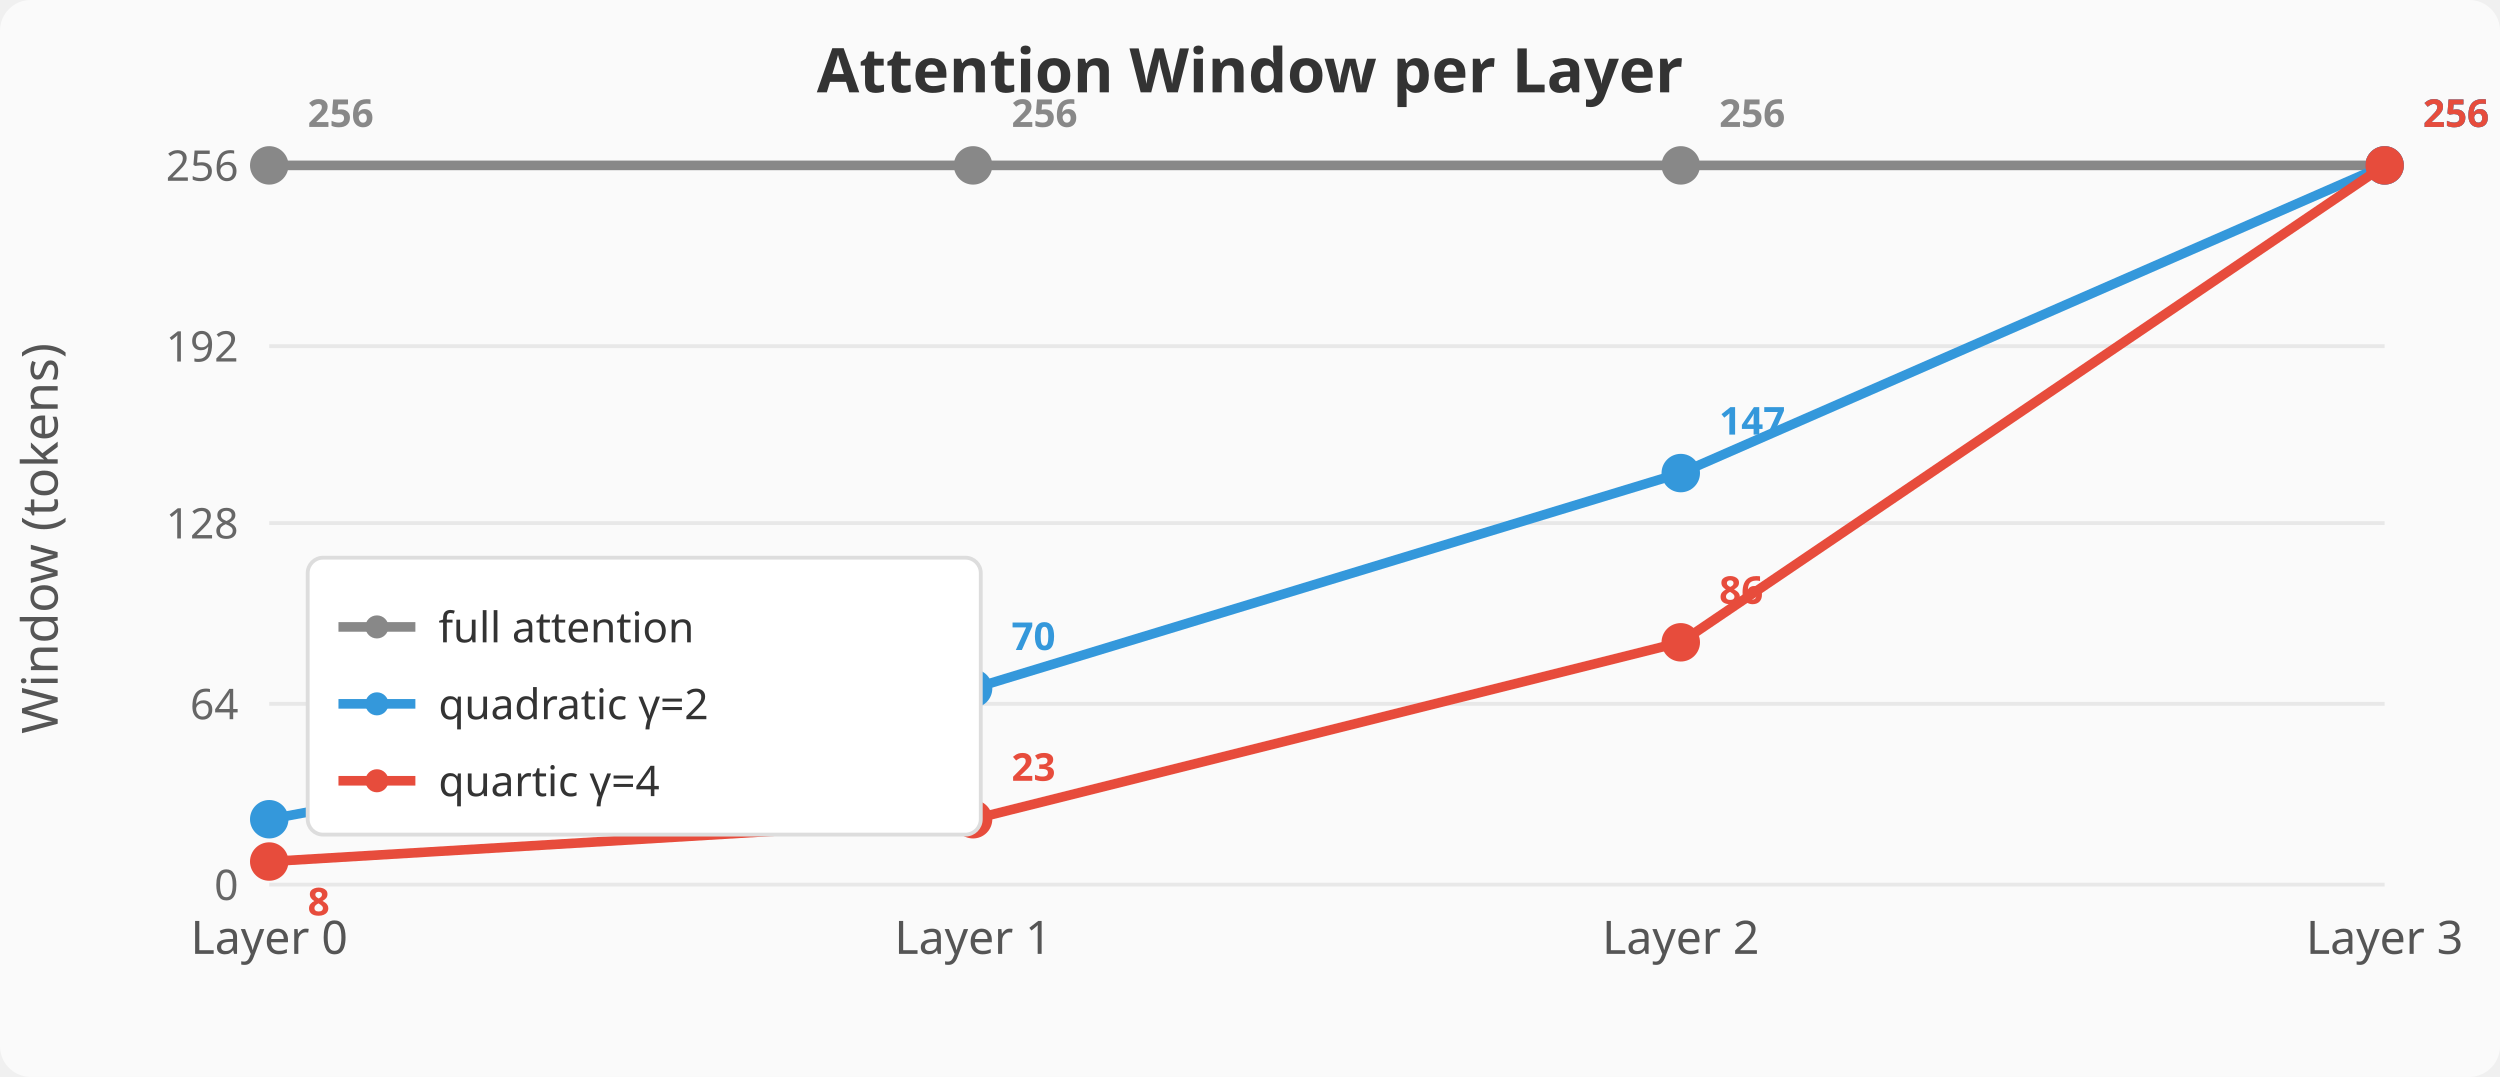
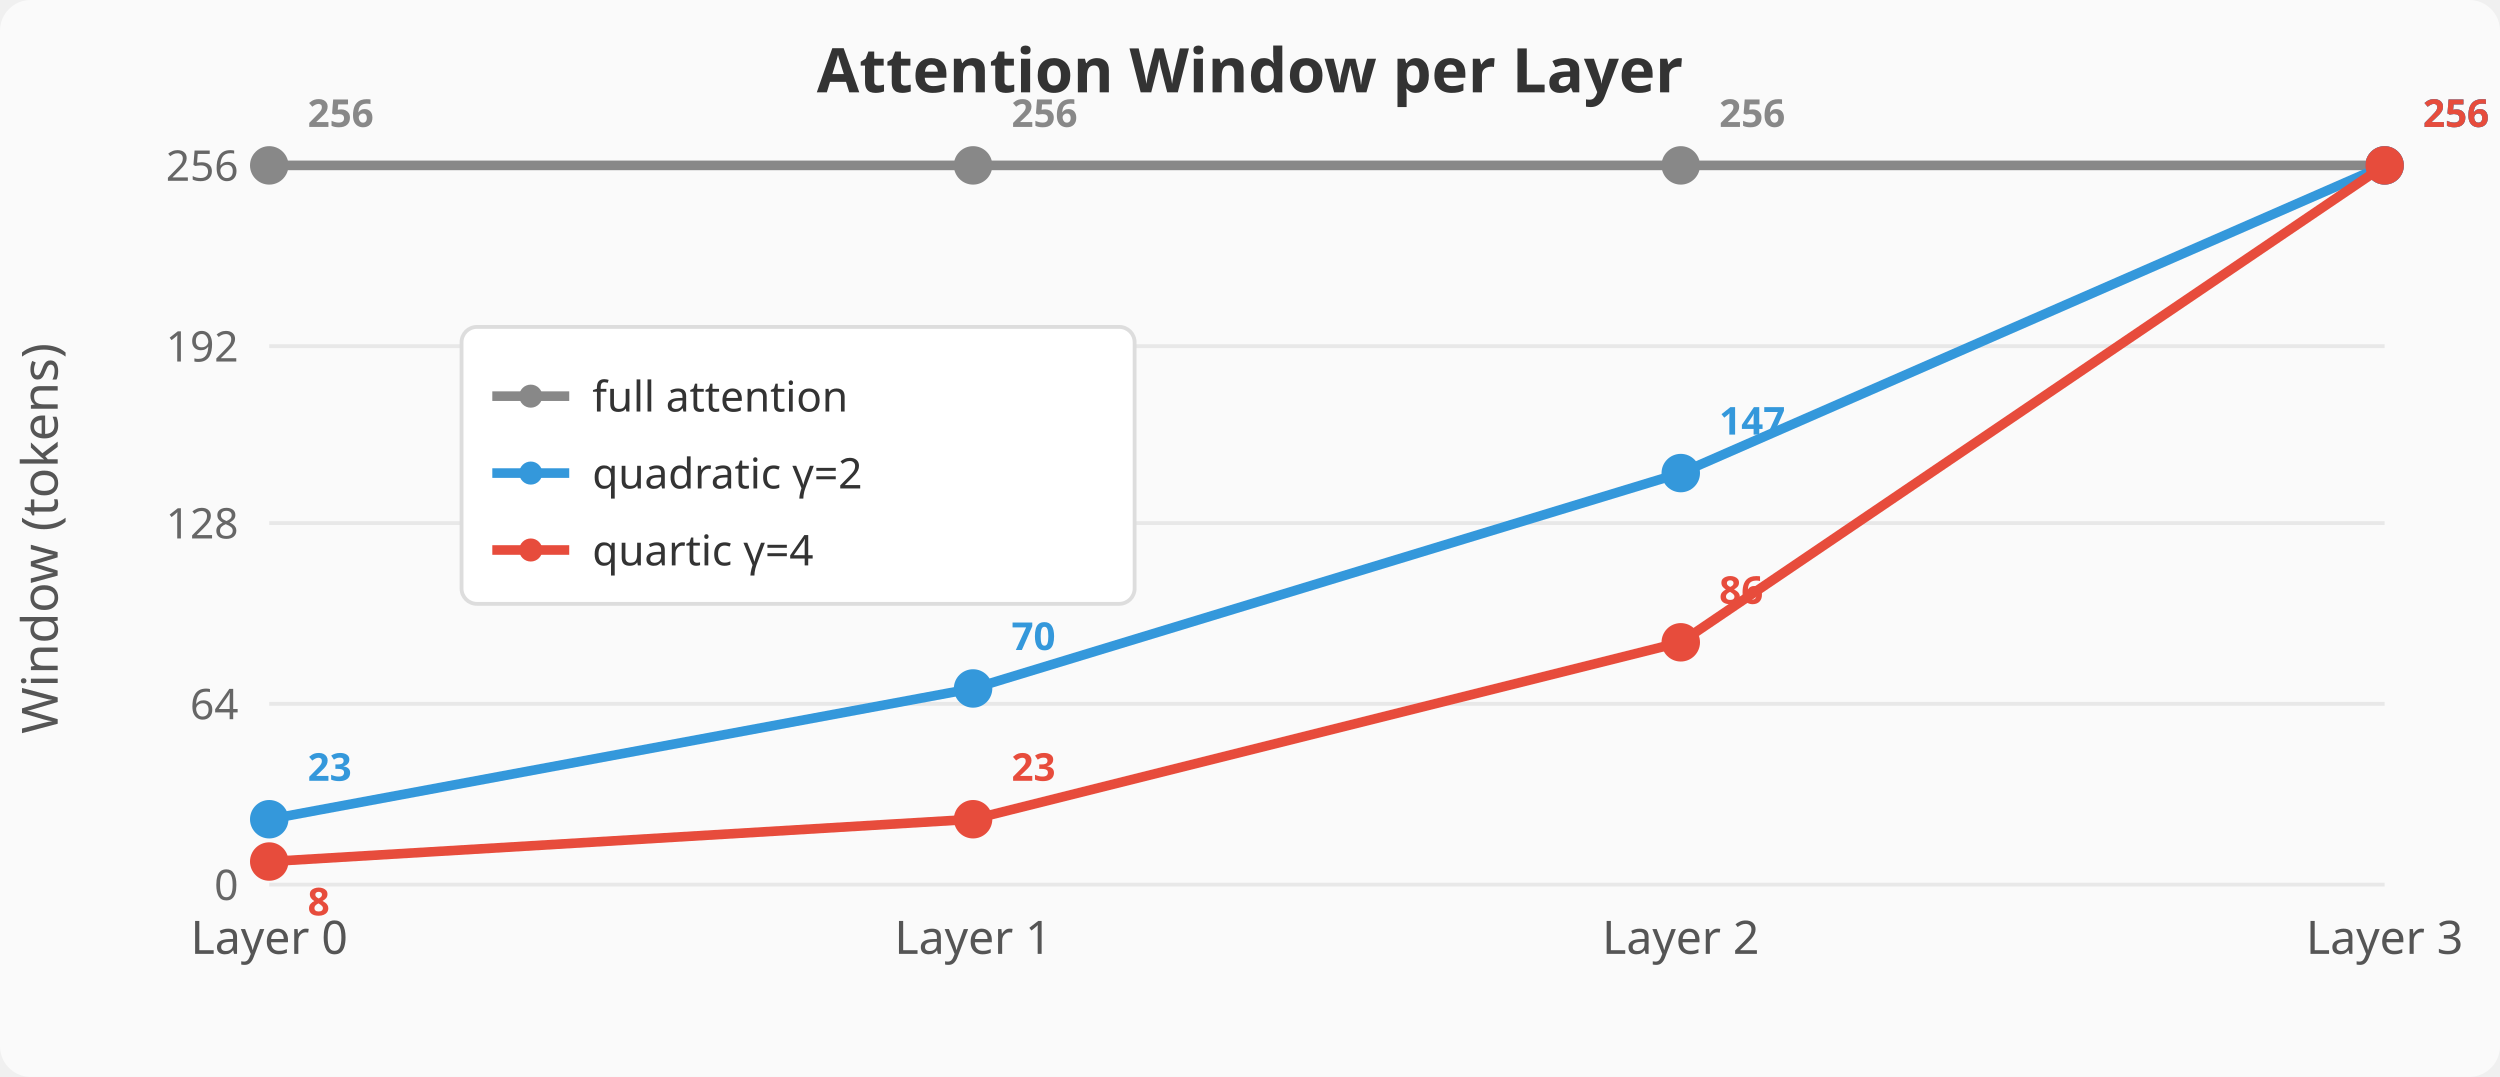
<svg xmlns="http://www.w3.org/2000/svg" viewBox="0 0 650 280" font-family="system-ui,sans-serif">
  <rect width="650" height="280" fill="#fafafa" rx="8" />
  <text x="325" y="24" text-anchor="middle" font-size="16" font-weight="bold" fill="#333">Attention Window per Layer</text>
  <line x1="70" y1="230" x2="620" y2="230" stroke="#e8e8e8" />
  <text x="62" y="234" text-anchor="end" font-size="11" fill="#666">0</text>
  <line x1="70" y1="183" x2="620" y2="183" stroke="#e8e8e8" />
  <text x="62" y="187" text-anchor="end" font-size="11" fill="#666">64</text>
  <line x1="70" y1="136" x2="620" y2="136" stroke="#e8e8e8" />
  <text x="62" y="140" text-anchor="end" font-size="11" fill="#666">128</text>
  <line x1="70" y1="90" x2="620" y2="90" stroke="#e8e8e8" />
  <text x="62" y="94" text-anchor="end" font-size="11" fill="#666">192</text>
  <line x1="70" y1="43" x2="620" y2="43" stroke="#e8e8e8" />
  <text x="62" y="47" text-anchor="end" font-size="11" fill="#666">256</text>
  <text x="70" y="248" text-anchor="middle" font-size="12" fill="#555">Layer 0</text>
  <text x="253" y="248" text-anchor="middle" font-size="12" fill="#555">Layer 1</text>
  <text x="437" y="248" text-anchor="middle" font-size="12" fill="#555">Layer 2</text>
  <text x="620" y="248" text-anchor="middle" font-size="12" fill="#555">Layer 3</text>
  <text x="15" y="140" text-anchor="middle" font-size="13" fill="#555" transform="rotate(-90,15,140)">Window (tokens)</text>
  <path d="M 70,43 L 253,43 L 437,43 L 620,43" fill="none" stroke="#888" stroke-width="2.5" />
  <circle cx="70" cy="43" r="5" fill="#888" />
  <text x="80" y="33" font-size="10" fill="#888" font-weight="bold">256</text>
  <circle cx="253" cy="43" r="5" fill="#888" />
  <text x="263" y="33" font-size="10" fill="#888" font-weight="bold">256</text>
  <circle cx="437" cy="43" r="5" fill="#888" />
  <text x="447" y="33" font-size="10" fill="#888" font-weight="bold">256</text>
  <circle cx="620" cy="43" r="5" fill="#888" />
  <text x="630" y="33" font-size="10" fill="#888" font-weight="bold">256</text>
  <path d="M 70,213 L 253,179 L 437,123 L 620,43" fill="none" stroke="#3498db" stroke-width="2.5" />
  <circle cx="70" cy="213" r="5" fill="#3498db" />
  <text x="80" y="203" font-size="10" fill="#3498db" font-weight="bold">23</text>
  <circle cx="253" cy="179" r="5" fill="#3498db" />
  <text x="263" y="169" font-size="10" fill="#3498db" font-weight="bold">70</text>
  <circle cx="437" cy="123" r="5" fill="#3498db" />
  <text x="447" y="113" font-size="10" fill="#3498db" font-weight="bold">147</text>
  <circle cx="620" cy="43" r="5" fill="#3498db" />
  <text x="630" y="33" font-size="10" fill="#3498db" font-weight="bold">256</text>
  <path d="M 70,224 L 253,213 L 437,167 L 620,43" fill="none" stroke="#e74c3c" stroke-width="2.5" />
  <circle cx="70" cy="224" r="5" fill="#e74c3c" />
  <text x="80" y="238" font-size="10" fill="#e74c3c" font-weight="bold">8</text>
  <circle cx="253" cy="213" r="5" fill="#e74c3c" />
  <text x="263" y="203" font-size="10" fill="#e74c3c" font-weight="bold">23</text>
  <circle cx="437" cy="167" r="5" fill="#e74c3c" />
  <text x="447" y="157" font-size="10" fill="#e74c3c" font-weight="bold">86</text>
  <circle cx="620" cy="43" r="5" fill="#e74c3c" />
  <text x="630" y="33" font-size="10" fill="#e74c3c" font-weight="bold">256</text>
-   <rect x="80" y="145" width="175" height="72" fill="white" stroke="#ddd" rx="4" />
-   <line x1="88" y1="163" x2="108" y2="163" stroke="#888" stroke-width="2.5" />
-   <circle cx="98" cy="163" r="3" fill="#888" />
-   <text x="114" y="167" font-size="11" fill="#333">full attention</text>
-   <line x1="88" y1="183" x2="108" y2="183" stroke="#3498db" stroke-width="2.5" />
-   <circle cx="98" cy="183" r="3" fill="#3498db" />
-   <text x="114" y="187" font-size="11" fill="#333">quadratic γ=2</text>
-   <line x1="88" y1="203" x2="108" y2="203" stroke="#e74c3c" stroke-width="2.5" />
-   <circle cx="98" cy="203" r="3" fill="#e74c3c" />
-   <text x="114" y="207" font-size="11" fill="#333">quartic γ=4</text>
+   <rect x="120" y="85" width="175" height="72" fill="white" stroke="#ddd" rx="4" />
+   <line x1="128" y1="103" x2="148" y2="103" stroke="#888" stroke-width="2.5" />
+   <circle cx="138" cy="103" r="3" fill="#888" />
+   <text x="154" y="107" font-size="11" fill="#333">full attention</text>
+   <line x1="128" y1="123" x2="148" y2="123" stroke="#3498db" stroke-width="2.5" />
+   <circle cx="138" cy="123" r="3" fill="#3498db" />
+   <text x="154" y="127" font-size="11" fill="#333">quadratic γ=2</text>
+   <line x1="128" y1="143" x2="148" y2="143" stroke="#e74c3c" stroke-width="2.5" />
+   <circle cx="138" cy="143" r="3" fill="#e74c3c" />
+   <text x="154" y="147" font-size="11" fill="#333">quartic γ=4</text>
</svg>
